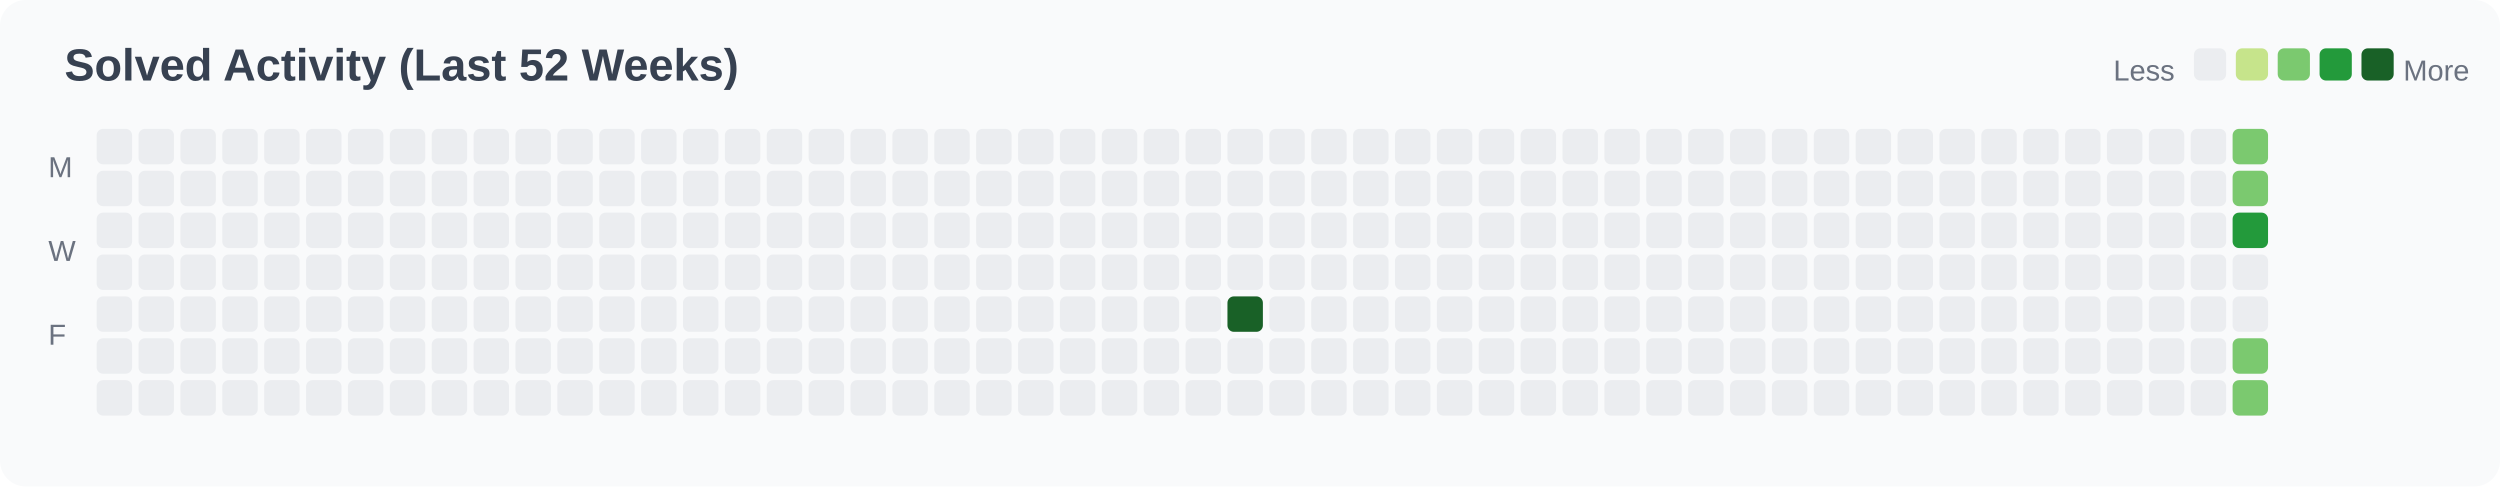
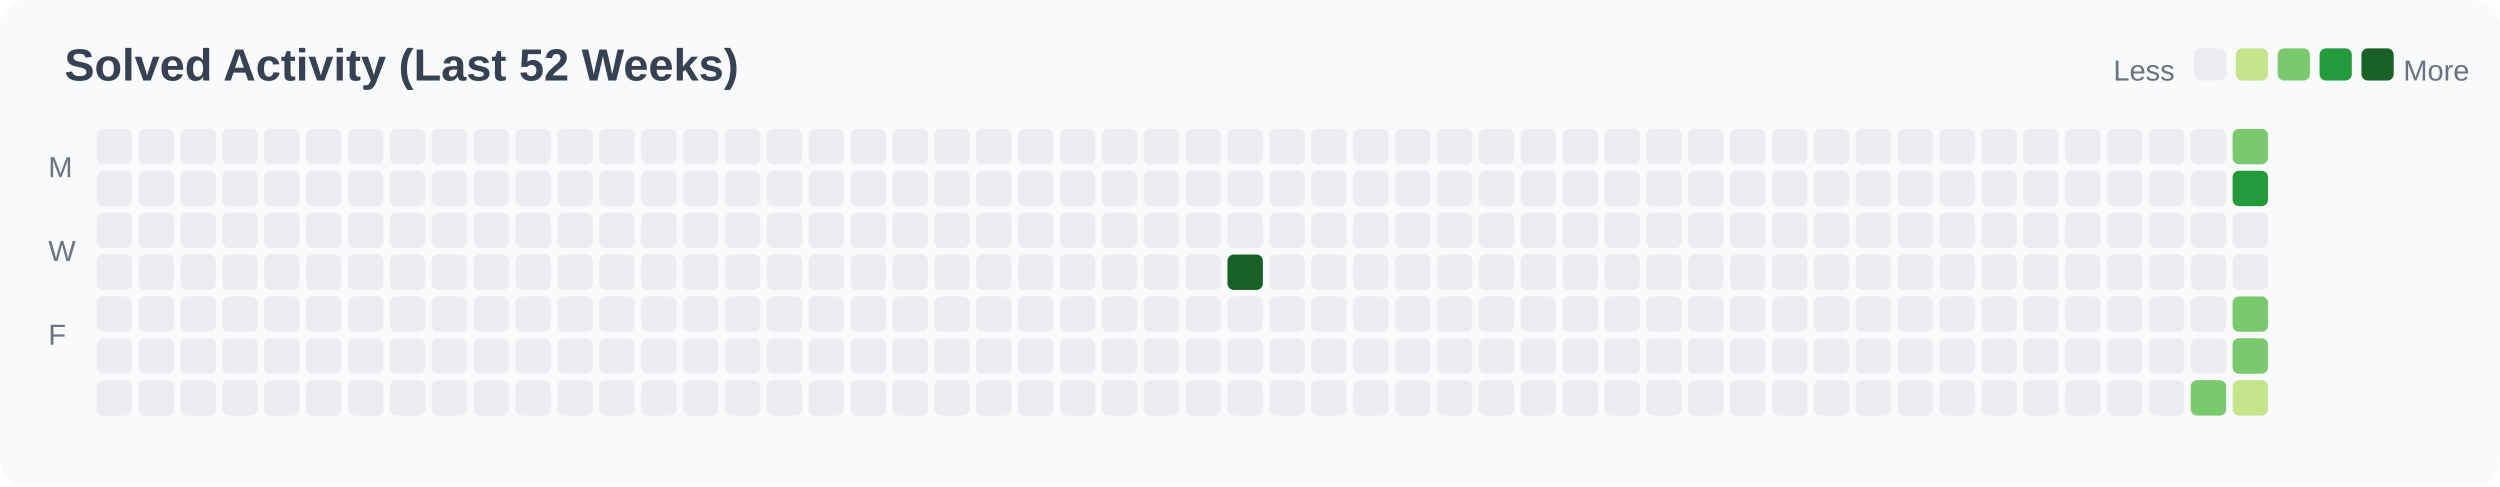
<svg xmlns="http://www.w3.org/2000/svg" width="776" height="151" viewBox="0 0 776 151">
  <style>
    .bg-panel { fill: #f9fafb; }
    .text-primary { fill: #374151; }
    .text-secondary { fill: #6b7280; }
    .activity-0 { fill: #ebedf0; }
    .activity-1 { fill: #c6e48b; }
    .activity-2 { fill: #7bc96f; }
    .activity-3 { fill: #239a3b; }
    .activity-4 { fill: #196127; }

    @media (prefers-color-scheme: dark) {
      .bg-panel { fill: #1f2937; }
      .text-primary { fill: #f9fafb; }
      .text-secondary { fill: #9ca3af; }
      .activity-0 { fill: #374151; }
      .activity-1 { fill: #365314; }
      .activity-2 { fill: #4d7c0f; }
      .activity-3 { fill: #65a30d; }
      .activity-4 { fill: #84cc16; }
    }
  </style>
  <rect width="776" height="151" class="bg-panel" rx="8" />
  <text x="20" y="25" font-family="Arial, sans-serif" font-size="14" font-weight="bold" class="text-primary">
    Solved Activity (Last 52 Weeks)
  </text>
  <text x="15" y="55" font-family="Arial, sans-serif" font-size="9" class="text-secondary">M</text>
  <text x="15" y="81" font-family="Arial, sans-serif" font-size="9" class="text-secondary">W</text>
  <text x="15" y="107" font-family="Arial, sans-serif" font-size="9" class="text-secondary">F</text>
  <rect x="30" y="40" width="11" height="11" class="activity-0" rx="2" />
  <rect x="30" y="53" width="11" height="11" class="activity-0" rx="2" />
  <rect x="30" y="66" width="11" height="11" class="activity-0" rx="2" />
  <rect x="30" y="79" width="11" height="11" class="activity-0" rx="2" />
  <rect x="30" y="92" width="11" height="11" class="activity-0" rx="2" />
  <rect x="30" y="105" width="11" height="11" class="activity-0" rx="2" />
  <rect x="30" y="118" width="11" height="11" class="activity-0" rx="2" />
  <rect x="43" y="40" width="11" height="11" class="activity-0" rx="2" />
  <rect x="43" y="53" width="11" height="11" class="activity-0" rx="2" />
  <rect x="43" y="66" width="11" height="11" class="activity-0" rx="2" />
  <rect x="43" y="79" width="11" height="11" class="activity-0" rx="2" />
  <rect x="43" y="92" width="11" height="11" class="activity-0" rx="2" />
  <rect x="43" y="105" width="11" height="11" class="activity-0" rx="2" />
  <rect x="43" y="118" width="11" height="11" class="activity-0" rx="2" />
  <rect x="56" y="40" width="11" height="11" class="activity-0" rx="2" />
  <rect x="56" y="53" width="11" height="11" class="activity-0" rx="2" />
  <rect x="56" y="66" width="11" height="11" class="activity-0" rx="2" />
  <rect x="56" y="79" width="11" height="11" class="activity-0" rx="2" />
  <rect x="56" y="92" width="11" height="11" class="activity-0" rx="2" />
  <rect x="56" y="105" width="11" height="11" class="activity-0" rx="2" />
  <rect x="56" y="118" width="11" height="11" class="activity-0" rx="2" />
  <rect x="69" y="40" width="11" height="11" class="activity-0" rx="2" />
  <rect x="69" y="53" width="11" height="11" class="activity-0" rx="2" />
  <rect x="69" y="66" width="11" height="11" class="activity-0" rx="2" />
  <rect x="69" y="79" width="11" height="11" class="activity-0" rx="2" />
  <rect x="69" y="92" width="11" height="11" class="activity-0" rx="2" />
  <rect x="69" y="105" width="11" height="11" class="activity-0" rx="2" />
  <rect x="69" y="118" width="11" height="11" class="activity-0" rx="2" />
  <rect x="82" y="40" width="11" height="11" class="activity-0" rx="2" />
  <rect x="82" y="53" width="11" height="11" class="activity-0" rx="2" />
  <rect x="82" y="66" width="11" height="11" class="activity-0" rx="2" />
  <rect x="82" y="79" width="11" height="11" class="activity-0" rx="2" />
  <rect x="82" y="92" width="11" height="11" class="activity-0" rx="2" />
  <rect x="82" y="105" width="11" height="11" class="activity-0" rx="2" />
  <rect x="82" y="118" width="11" height="11" class="activity-0" rx="2" />
  <rect x="95" y="40" width="11" height="11" class="activity-0" rx="2" />
  <rect x="95" y="53" width="11" height="11" class="activity-0" rx="2" />
  <rect x="95" y="66" width="11" height="11" class="activity-0" rx="2" />
  <rect x="95" y="79" width="11" height="11" class="activity-0" rx="2" />
  <rect x="95" y="92" width="11" height="11" class="activity-0" rx="2" />
  <rect x="95" y="105" width="11" height="11" class="activity-0" rx="2" />
  <rect x="95" y="118" width="11" height="11" class="activity-0" rx="2" />
  <rect x="108" y="40" width="11" height="11" class="activity-0" rx="2" />
  <rect x="108" y="53" width="11" height="11" class="activity-0" rx="2" />
  <rect x="108" y="66" width="11" height="11" class="activity-0" rx="2" />
  <rect x="108" y="79" width="11" height="11" class="activity-0" rx="2" />
  <rect x="108" y="92" width="11" height="11" class="activity-0" rx="2" />
  <rect x="108" y="105" width="11" height="11" class="activity-0" rx="2" />
  <rect x="108" y="118" width="11" height="11" class="activity-0" rx="2" />
  <rect x="121" y="40" width="11" height="11" class="activity-0" rx="2" />
  <rect x="121" y="53" width="11" height="11" class="activity-0" rx="2" />
  <rect x="121" y="66" width="11" height="11" class="activity-0" rx="2" />
  <rect x="121" y="79" width="11" height="11" class="activity-0" rx="2" />
  <rect x="121" y="92" width="11" height="11" class="activity-0" rx="2" />
  <rect x="121" y="105" width="11" height="11" class="activity-0" rx="2" />
  <rect x="121" y="118" width="11" height="11" class="activity-0" rx="2" />
  <rect x="134" y="40" width="11" height="11" class="activity-0" rx="2" />
  <rect x="134" y="53" width="11" height="11" class="activity-0" rx="2" />
  <rect x="134" y="66" width="11" height="11" class="activity-0" rx="2" />
  <rect x="134" y="79" width="11" height="11" class="activity-0" rx="2" />
  <rect x="134" y="92" width="11" height="11" class="activity-0" rx="2" />
  <rect x="134" y="105" width="11" height="11" class="activity-0" rx="2" />
  <rect x="134" y="118" width="11" height="11" class="activity-0" rx="2" />
  <rect x="147" y="40" width="11" height="11" class="activity-0" rx="2" />
  <rect x="147" y="53" width="11" height="11" class="activity-0" rx="2" />
  <rect x="147" y="66" width="11" height="11" class="activity-0" rx="2" />
  <rect x="147" y="79" width="11" height="11" class="activity-0" rx="2" />
  <rect x="147" y="92" width="11" height="11" class="activity-0" rx="2" />
  <rect x="147" y="105" width="11" height="11" class="activity-0" rx="2" />
  <rect x="147" y="118" width="11" height="11" class="activity-0" rx="2" />
  <rect x="160" y="40" width="11" height="11" class="activity-0" rx="2" />
  <rect x="160" y="53" width="11" height="11" class="activity-0" rx="2" />
  <rect x="160" y="66" width="11" height="11" class="activity-0" rx="2" />
  <rect x="160" y="79" width="11" height="11" class="activity-0" rx="2" />
  <rect x="160" y="92" width="11" height="11" class="activity-0" rx="2" />
  <rect x="160" y="105" width="11" height="11" class="activity-0" rx="2" />
  <rect x="160" y="118" width="11" height="11" class="activity-0" rx="2" />
  <rect x="173" y="40" width="11" height="11" class="activity-0" rx="2" />
  <rect x="173" y="53" width="11" height="11" class="activity-0" rx="2" />
  <rect x="173" y="66" width="11" height="11" class="activity-0" rx="2" />
  <rect x="173" y="79" width="11" height="11" class="activity-0" rx="2" />
  <rect x="173" y="92" width="11" height="11" class="activity-0" rx="2" />
  <rect x="173" y="105" width="11" height="11" class="activity-0" rx="2" />
  <rect x="173" y="118" width="11" height="11" class="activity-0" rx="2" />
  <rect x="186" y="40" width="11" height="11" class="activity-0" rx="2" />
  <rect x="186" y="53" width="11" height="11" class="activity-0" rx="2" />
  <rect x="186" y="66" width="11" height="11" class="activity-0" rx="2" />
  <rect x="186" y="79" width="11" height="11" class="activity-0" rx="2" />
  <rect x="186" y="92" width="11" height="11" class="activity-0" rx="2" />
  <rect x="186" y="105" width="11" height="11" class="activity-0" rx="2" />
  <rect x="186" y="118" width="11" height="11" class="activity-0" rx="2" />
  <rect x="199" y="40" width="11" height="11" class="activity-0" rx="2" />
  <rect x="199" y="53" width="11" height="11" class="activity-0" rx="2" />
  <rect x="199" y="66" width="11" height="11" class="activity-0" rx="2" />
  <rect x="199" y="79" width="11" height="11" class="activity-0" rx="2" />
  <rect x="199" y="92" width="11" height="11" class="activity-0" rx="2" />
  <rect x="199" y="105" width="11" height="11" class="activity-0" rx="2" />
  <rect x="199" y="118" width="11" height="11" class="activity-0" rx="2" />
  <rect x="212" y="40" width="11" height="11" class="activity-0" rx="2" />
  <rect x="212" y="53" width="11" height="11" class="activity-0" rx="2" />
  <rect x="212" y="66" width="11" height="11" class="activity-0" rx="2" />
  <rect x="212" y="79" width="11" height="11" class="activity-0" rx="2" />
  <rect x="212" y="92" width="11" height="11" class="activity-0" rx="2" />
  <rect x="212" y="105" width="11" height="11" class="activity-0" rx="2" />
  <rect x="212" y="118" width="11" height="11" class="activity-0" rx="2" />
  <rect x="225" y="40" width="11" height="11" class="activity-0" rx="2" />
  <rect x="225" y="53" width="11" height="11" class="activity-0" rx="2" />
  <rect x="225" y="66" width="11" height="11" class="activity-0" rx="2" />
  <rect x="225" y="79" width="11" height="11" class="activity-0" rx="2" />
  <rect x="225" y="92" width="11" height="11" class="activity-0" rx="2" />
  <rect x="225" y="105" width="11" height="11" class="activity-0" rx="2" />
  <rect x="225" y="118" width="11" height="11" class="activity-0" rx="2" />
  <rect x="238" y="40" width="11" height="11" class="activity-0" rx="2" />
  <rect x="238" y="53" width="11" height="11" class="activity-0" rx="2" />
  <rect x="238" y="66" width="11" height="11" class="activity-0" rx="2" />
  <rect x="238" y="79" width="11" height="11" class="activity-0" rx="2" />
  <rect x="238" y="92" width="11" height="11" class="activity-0" rx="2" />
  <rect x="238" y="105" width="11" height="11" class="activity-0" rx="2" />
  <rect x="238" y="118" width="11" height="11" class="activity-0" rx="2" />
  <rect x="251" y="40" width="11" height="11" class="activity-0" rx="2" />
  <rect x="251" y="53" width="11" height="11" class="activity-0" rx="2" />
  <rect x="251" y="66" width="11" height="11" class="activity-0" rx="2" />
  <rect x="251" y="79" width="11" height="11" class="activity-0" rx="2" />
  <rect x="251" y="92" width="11" height="11" class="activity-0" rx="2" />
  <rect x="251" y="105" width="11" height="11" class="activity-0" rx="2" />
  <rect x="251" y="118" width="11" height="11" class="activity-0" rx="2" />
  <rect x="264" y="40" width="11" height="11" class="activity-0" rx="2" />
  <rect x="264" y="53" width="11" height="11" class="activity-0" rx="2" />
  <rect x="264" y="66" width="11" height="11" class="activity-0" rx="2" />
  <rect x="264" y="79" width="11" height="11" class="activity-0" rx="2" />
  <rect x="264" y="92" width="11" height="11" class="activity-0" rx="2" />
  <rect x="264" y="105" width="11" height="11" class="activity-0" rx="2" />
  <rect x="264" y="118" width="11" height="11" class="activity-0" rx="2" />
  <rect x="277" y="40" width="11" height="11" class="activity-0" rx="2" />
  <rect x="277" y="53" width="11" height="11" class="activity-0" rx="2" />
  <rect x="277" y="66" width="11" height="11" class="activity-0" rx="2" />
  <rect x="277" y="79" width="11" height="11" class="activity-0" rx="2" />
  <rect x="277" y="92" width="11" height="11" class="activity-0" rx="2" />
  <rect x="277" y="105" width="11" height="11" class="activity-0" rx="2" />
  <rect x="277" y="118" width="11" height="11" class="activity-0" rx="2" />
  <rect x="290" y="40" width="11" height="11" class="activity-0" rx="2" />
  <rect x="290" y="53" width="11" height="11" class="activity-0" rx="2" />
  <rect x="290" y="66" width="11" height="11" class="activity-0" rx="2" />
  <rect x="290" y="79" width="11" height="11" class="activity-0" rx="2" />
  <rect x="290" y="92" width="11" height="11" class="activity-0" rx="2" />
  <rect x="290" y="105" width="11" height="11" class="activity-0" rx="2" />
  <rect x="290" y="118" width="11" height="11" class="activity-0" rx="2" />
  <rect x="303" y="40" width="11" height="11" class="activity-0" rx="2" />
  <rect x="303" y="53" width="11" height="11" class="activity-0" rx="2" />
  <rect x="303" y="66" width="11" height="11" class="activity-0" rx="2" />
  <rect x="303" y="79" width="11" height="11" class="activity-0" rx="2" />
  <rect x="303" y="92" width="11" height="11" class="activity-0" rx="2" />
  <rect x="303" y="105" width="11" height="11" class="activity-0" rx="2" />
  <rect x="303" y="118" width="11" height="11" class="activity-0" rx="2" />
  <rect x="316" y="40" width="11" height="11" class="activity-0" rx="2" />
  <rect x="316" y="53" width="11" height="11" class="activity-0" rx="2" />
  <rect x="316" y="66" width="11" height="11" class="activity-0" rx="2" />
  <rect x="316" y="79" width="11" height="11" class="activity-0" rx="2" />
  <rect x="316" y="92" width="11" height="11" class="activity-0" rx="2" />
  <rect x="316" y="105" width="11" height="11" class="activity-0" rx="2" />
  <rect x="316" y="118" width="11" height="11" class="activity-0" rx="2" />
  <rect x="329" y="40" width="11" height="11" class="activity-0" rx="2" />
  <rect x="329" y="53" width="11" height="11" class="activity-0" rx="2" />
  <rect x="329" y="66" width="11" height="11" class="activity-0" rx="2" />
  <rect x="329" y="79" width="11" height="11" class="activity-0" rx="2" />
  <rect x="329" y="92" width="11" height="11" class="activity-0" rx="2" />
  <rect x="329" y="105" width="11" height="11" class="activity-0" rx="2" />
  <rect x="329" y="118" width="11" height="11" class="activity-0" rx="2" />
  <rect x="342" y="40" width="11" height="11" class="activity-0" rx="2" />
  <rect x="342" y="53" width="11" height="11" class="activity-0" rx="2" />
  <rect x="342" y="66" width="11" height="11" class="activity-0" rx="2" />
  <rect x="342" y="79" width="11" height="11" class="activity-0" rx="2" />
  <rect x="342" y="92" width="11" height="11" class="activity-0" rx="2" />
  <rect x="342" y="105" width="11" height="11" class="activity-0" rx="2" />
  <rect x="342" y="118" width="11" height="11" class="activity-0" rx="2" />
  <rect x="355" y="40" width="11" height="11" class="activity-0" rx="2" />
  <rect x="355" y="53" width="11" height="11" class="activity-0" rx="2" />
  <rect x="355" y="66" width="11" height="11" class="activity-0" rx="2" />
  <rect x="355" y="79" width="11" height="11" class="activity-0" rx="2" />
  <rect x="355" y="92" width="11" height="11" class="activity-0" rx="2" />
  <rect x="355" y="105" width="11" height="11" class="activity-0" rx="2" />
  <rect x="355" y="118" width="11" height="11" class="activity-0" rx="2" />
  <rect x="368" y="40" width="11" height="11" class="activity-0" rx="2" />
  <rect x="368" y="53" width="11" height="11" class="activity-0" rx="2" />
  <rect x="368" y="66" width="11" height="11" class="activity-0" rx="2" />
  <rect x="368" y="79" width="11" height="11" class="activity-0" rx="2" />
  <rect x="368" y="92" width="11" height="11" class="activity-0" rx="2" />
  <rect x="368" y="105" width="11" height="11" class="activity-0" rx="2" />
  <rect x="368" y="118" width="11" height="11" class="activity-0" rx="2" />
  <rect x="381" y="40" width="11" height="11" class="activity-0" rx="2" />
  <rect x="381" y="53" width="11" height="11" class="activity-0" rx="2" />
  <rect x="381" y="66" width="11" height="11" class="activity-0" rx="2" />
-   <rect x="381" y="79" width="11" height="11" class="activity-0" rx="2" />
-   <rect x="381" y="92" width="11" height="11" class="activity-4" rx="2" />
+   <rect x="381" y="79" width="11" height="11" class="activity-4" rx="2" />
+   <rect x="381" y="92" width="11" height="11" class="activity-0" rx="2" />
  <rect x="381" y="105" width="11" height="11" class="activity-0" rx="2" />
  <rect x="381" y="118" width="11" height="11" class="activity-0" rx="2" />
  <rect x="394" y="40" width="11" height="11" class="activity-0" rx="2" />
  <rect x="394" y="53" width="11" height="11" class="activity-0" rx="2" />
  <rect x="394" y="66" width="11" height="11" class="activity-0" rx="2" />
  <rect x="394" y="79" width="11" height="11" class="activity-0" rx="2" />
  <rect x="394" y="92" width="11" height="11" class="activity-0" rx="2" />
  <rect x="394" y="105" width="11" height="11" class="activity-0" rx="2" />
  <rect x="394" y="118" width="11" height="11" class="activity-0" rx="2" />
  <rect x="407" y="40" width="11" height="11" class="activity-0" rx="2" />
  <rect x="407" y="53" width="11" height="11" class="activity-0" rx="2" />
  <rect x="407" y="66" width="11" height="11" class="activity-0" rx="2" />
  <rect x="407" y="79" width="11" height="11" class="activity-0" rx="2" />
  <rect x="407" y="92" width="11" height="11" class="activity-0" rx="2" />
  <rect x="407" y="105" width="11" height="11" class="activity-0" rx="2" />
  <rect x="407" y="118" width="11" height="11" class="activity-0" rx="2" />
  <rect x="420" y="40" width="11" height="11" class="activity-0" rx="2" />
  <rect x="420" y="53" width="11" height="11" class="activity-0" rx="2" />
  <rect x="420" y="66" width="11" height="11" class="activity-0" rx="2" />
  <rect x="420" y="79" width="11" height="11" class="activity-0" rx="2" />
  <rect x="420" y="92" width="11" height="11" class="activity-0" rx="2" />
  <rect x="420" y="105" width="11" height="11" class="activity-0" rx="2" />
  <rect x="420" y="118" width="11" height="11" class="activity-0" rx="2" />
  <rect x="433" y="40" width="11" height="11" class="activity-0" rx="2" />
  <rect x="433" y="53" width="11" height="11" class="activity-0" rx="2" />
  <rect x="433" y="66" width="11" height="11" class="activity-0" rx="2" />
  <rect x="433" y="79" width="11" height="11" class="activity-0" rx="2" />
  <rect x="433" y="92" width="11" height="11" class="activity-0" rx="2" />
  <rect x="433" y="105" width="11" height="11" class="activity-0" rx="2" />
  <rect x="433" y="118" width="11" height="11" class="activity-0" rx="2" />
  <rect x="446" y="40" width="11" height="11" class="activity-0" rx="2" />
  <rect x="446" y="53" width="11" height="11" class="activity-0" rx="2" />
  <rect x="446" y="66" width="11" height="11" class="activity-0" rx="2" />
  <rect x="446" y="79" width="11" height="11" class="activity-0" rx="2" />
  <rect x="446" y="92" width="11" height="11" class="activity-0" rx="2" />
  <rect x="446" y="105" width="11" height="11" class="activity-0" rx="2" />
  <rect x="446" y="118" width="11" height="11" class="activity-0" rx="2" />
  <rect x="459" y="40" width="11" height="11" class="activity-0" rx="2" />
  <rect x="459" y="53" width="11" height="11" class="activity-0" rx="2" />
  <rect x="459" y="66" width="11" height="11" class="activity-0" rx="2" />
  <rect x="459" y="79" width="11" height="11" class="activity-0" rx="2" />
  <rect x="459" y="92" width="11" height="11" class="activity-0" rx="2" />
  <rect x="459" y="105" width="11" height="11" class="activity-0" rx="2" />
  <rect x="459" y="118" width="11" height="11" class="activity-0" rx="2" />
  <rect x="472" y="40" width="11" height="11" class="activity-0" rx="2" />
  <rect x="472" y="53" width="11" height="11" class="activity-0" rx="2" />
  <rect x="472" y="66" width="11" height="11" class="activity-0" rx="2" />
  <rect x="472" y="79" width="11" height="11" class="activity-0" rx="2" />
  <rect x="472" y="92" width="11" height="11" class="activity-0" rx="2" />
  <rect x="472" y="105" width="11" height="11" class="activity-0" rx="2" />
  <rect x="472" y="118" width="11" height="11" class="activity-0" rx="2" />
  <rect x="485" y="40" width="11" height="11" class="activity-0" rx="2" />
  <rect x="485" y="53" width="11" height="11" class="activity-0" rx="2" />
  <rect x="485" y="66" width="11" height="11" class="activity-0" rx="2" />
  <rect x="485" y="79" width="11" height="11" class="activity-0" rx="2" />
  <rect x="485" y="92" width="11" height="11" class="activity-0" rx="2" />
  <rect x="485" y="105" width="11" height="11" class="activity-0" rx="2" />
  <rect x="485" y="118" width="11" height="11" class="activity-0" rx="2" />
  <rect x="498" y="40" width="11" height="11" class="activity-0" rx="2" />
  <rect x="498" y="53" width="11" height="11" class="activity-0" rx="2" />
  <rect x="498" y="66" width="11" height="11" class="activity-0" rx="2" />
  <rect x="498" y="79" width="11" height="11" class="activity-0" rx="2" />
  <rect x="498" y="92" width="11" height="11" class="activity-0" rx="2" />
  <rect x="498" y="105" width="11" height="11" class="activity-0" rx="2" />
  <rect x="498" y="118" width="11" height="11" class="activity-0" rx="2" />
  <rect x="511" y="40" width="11" height="11" class="activity-0" rx="2" />
  <rect x="511" y="53" width="11" height="11" class="activity-0" rx="2" />
  <rect x="511" y="66" width="11" height="11" class="activity-0" rx="2" />
  <rect x="511" y="79" width="11" height="11" class="activity-0" rx="2" />
  <rect x="511" y="92" width="11" height="11" class="activity-0" rx="2" />
  <rect x="511" y="105" width="11" height="11" class="activity-0" rx="2" />
  <rect x="511" y="118" width="11" height="11" class="activity-0" rx="2" />
  <rect x="524" y="40" width="11" height="11" class="activity-0" rx="2" />
  <rect x="524" y="53" width="11" height="11" class="activity-0" rx="2" />
  <rect x="524" y="66" width="11" height="11" class="activity-0" rx="2" />
  <rect x="524" y="79" width="11" height="11" class="activity-0" rx="2" />
  <rect x="524" y="92" width="11" height="11" class="activity-0" rx="2" />
  <rect x="524" y="105" width="11" height="11" class="activity-0" rx="2" />
  <rect x="524" y="118" width="11" height="11" class="activity-0" rx="2" />
  <rect x="537" y="40" width="11" height="11" class="activity-0" rx="2" />
  <rect x="537" y="53" width="11" height="11" class="activity-0" rx="2" />
  <rect x="537" y="66" width="11" height="11" class="activity-0" rx="2" />
  <rect x="537" y="79" width="11" height="11" class="activity-0" rx="2" />
  <rect x="537" y="92" width="11" height="11" class="activity-0" rx="2" />
  <rect x="537" y="105" width="11" height="11" class="activity-0" rx="2" />
  <rect x="537" y="118" width="11" height="11" class="activity-0" rx="2" />
  <rect x="550" y="40" width="11" height="11" class="activity-0" rx="2" />
  <rect x="550" y="53" width="11" height="11" class="activity-0" rx="2" />
  <rect x="550" y="66" width="11" height="11" class="activity-0" rx="2" />
  <rect x="550" y="79" width="11" height="11" class="activity-0" rx="2" />
  <rect x="550" y="92" width="11" height="11" class="activity-0" rx="2" />
  <rect x="550" y="105" width="11" height="11" class="activity-0" rx="2" />
  <rect x="550" y="118" width="11" height="11" class="activity-0" rx="2" />
  <rect x="563" y="40" width="11" height="11" class="activity-0" rx="2" />
  <rect x="563" y="53" width="11" height="11" class="activity-0" rx="2" />
  <rect x="563" y="66" width="11" height="11" class="activity-0" rx="2" />
  <rect x="563" y="79" width="11" height="11" class="activity-0" rx="2" />
  <rect x="563" y="92" width="11" height="11" class="activity-0" rx="2" />
  <rect x="563" y="105" width="11" height="11" class="activity-0" rx="2" />
  <rect x="563" y="118" width="11" height="11" class="activity-0" rx="2" />
  <rect x="576" y="40" width="11" height="11" class="activity-0" rx="2" />
  <rect x="576" y="53" width="11" height="11" class="activity-0" rx="2" />
  <rect x="576" y="66" width="11" height="11" class="activity-0" rx="2" />
  <rect x="576" y="79" width="11" height="11" class="activity-0" rx="2" />
  <rect x="576" y="92" width="11" height="11" class="activity-0" rx="2" />
  <rect x="576" y="105" width="11" height="11" class="activity-0" rx="2" />
  <rect x="576" y="118" width="11" height="11" class="activity-0" rx="2" />
  <rect x="589" y="40" width="11" height="11" class="activity-0" rx="2" />
  <rect x="589" y="53" width="11" height="11" class="activity-0" rx="2" />
  <rect x="589" y="66" width="11" height="11" class="activity-0" rx="2" />
  <rect x="589" y="79" width="11" height="11" class="activity-0" rx="2" />
  <rect x="589" y="92" width="11" height="11" class="activity-0" rx="2" />
  <rect x="589" y="105" width="11" height="11" class="activity-0" rx="2" />
  <rect x="589" y="118" width="11" height="11" class="activity-0" rx="2" />
  <rect x="602" y="40" width="11" height="11" class="activity-0" rx="2" />
  <rect x="602" y="53" width="11" height="11" class="activity-0" rx="2" />
  <rect x="602" y="66" width="11" height="11" class="activity-0" rx="2" />
  <rect x="602" y="79" width="11" height="11" class="activity-0" rx="2" />
  <rect x="602" y="92" width="11" height="11" class="activity-0" rx="2" />
  <rect x="602" y="105" width="11" height="11" class="activity-0" rx="2" />
  <rect x="602" y="118" width="11" height="11" class="activity-0" rx="2" />
  <rect x="615" y="40" width="11" height="11" class="activity-0" rx="2" />
  <rect x="615" y="53" width="11" height="11" class="activity-0" rx="2" />
  <rect x="615" y="66" width="11" height="11" class="activity-0" rx="2" />
  <rect x="615" y="79" width="11" height="11" class="activity-0" rx="2" />
  <rect x="615" y="92" width="11" height="11" class="activity-0" rx="2" />
  <rect x="615" y="105" width="11" height="11" class="activity-0" rx="2" />
  <rect x="615" y="118" width="11" height="11" class="activity-0" rx="2" />
  <rect x="628" y="40" width="11" height="11" class="activity-0" rx="2" />
  <rect x="628" y="53" width="11" height="11" class="activity-0" rx="2" />
  <rect x="628" y="66" width="11" height="11" class="activity-0" rx="2" />
  <rect x="628" y="79" width="11" height="11" class="activity-0" rx="2" />
  <rect x="628" y="92" width="11" height="11" class="activity-0" rx="2" />
  <rect x="628" y="105" width="11" height="11" class="activity-0" rx="2" />
  <rect x="628" y="118" width="11" height="11" class="activity-0" rx="2" />
  <rect x="641" y="40" width="11" height="11" class="activity-0" rx="2" />
  <rect x="641" y="53" width="11" height="11" class="activity-0" rx="2" />
  <rect x="641" y="66" width="11" height="11" class="activity-0" rx="2" />
  <rect x="641" y="79" width="11" height="11" class="activity-0" rx="2" />
  <rect x="641" y="92" width="11" height="11" class="activity-0" rx="2" />
  <rect x="641" y="105" width="11" height="11" class="activity-0" rx="2" />
  <rect x="641" y="118" width="11" height="11" class="activity-0" rx="2" />
  <rect x="654" y="40" width="11" height="11" class="activity-0" rx="2" />
  <rect x="654" y="53" width="11" height="11" class="activity-0" rx="2" />
  <rect x="654" y="66" width="11" height="11" class="activity-0" rx="2" />
  <rect x="654" y="79" width="11" height="11" class="activity-0" rx="2" />
  <rect x="654" y="92" width="11" height="11" class="activity-0" rx="2" />
  <rect x="654" y="105" width="11" height="11" class="activity-0" rx="2" />
  <rect x="654" y="118" width="11" height="11" class="activity-0" rx="2" />
  <rect x="667" y="40" width="11" height="11" class="activity-0" rx="2" />
  <rect x="667" y="53" width="11" height="11" class="activity-0" rx="2" />
  <rect x="667" y="66" width="11" height="11" class="activity-0" rx="2" />
  <rect x="667" y="79" width="11" height="11" class="activity-0" rx="2" />
  <rect x="667" y="92" width="11" height="11" class="activity-0" rx="2" />
  <rect x="667" y="105" width="11" height="11" class="activity-0" rx="2" />
  <rect x="667" y="118" width="11" height="11" class="activity-0" rx="2" />
  <rect x="680" y="40" width="11" height="11" class="activity-0" rx="2" />
  <rect x="680" y="53" width="11" height="11" class="activity-0" rx="2" />
  <rect x="680" y="66" width="11" height="11" class="activity-0" rx="2" />
  <rect x="680" y="79" width="11" height="11" class="activity-0" rx="2" />
  <rect x="680" y="92" width="11" height="11" class="activity-0" rx="2" />
  <rect x="680" y="105" width="11" height="11" class="activity-0" rx="2" />
-   <rect x="680" y="118" width="11" height="11" class="activity-0" rx="2" />
+   <rect x="680" y="118" width="11" height="11" class="activity-2" rx="2" />
  <rect x="693" y="40" width="11" height="11" class="activity-2" rx="2" />
-   <rect x="693" y="53" width="11" height="11" class="activity-2" rx="2" />
-   <rect x="693" y="66" width="11" height="11" class="activity-3" rx="2" />
+   <rect x="693" y="53" width="11" height="11" class="activity-3" rx="2" />
+   <rect x="693" y="66" width="11" height="11" class="activity-0" rx="2" />
  <rect x="693" y="79" width="11" height="11" class="activity-0" rx="2" />
-   <rect x="693" y="92" width="11" height="11" class="activity-0" rx="2" />
+   <rect x="693" y="92" width="11" height="11" class="activity-2" rx="2" />
  <rect x="693" y="105" width="11" height="11" class="activity-2" rx="2" />
-   <rect x="693" y="118" width="11" height="11" class="activity-2" rx="2" />
+   <rect x="693" y="118" width="11" height="11" class="activity-1" rx="2" />
  <text x="656" y="25" font-family="Arial, sans-serif" font-size="9" class="text-secondary">Less</text>
  <rect x="681" y="15" width="10" height="10" class="activity-0" rx="2" />
  <rect x="694" y="15" width="10" height="10" class="activity-1" rx="2" />
  <rect x="707" y="15" width="10" height="10" class="activity-2" rx="2" />
  <rect x="720" y="15" width="10" height="10" class="activity-3" rx="2" />
  <rect x="733" y="15" width="10" height="10" class="activity-4" rx="2" />
  <text x="746" y="25" font-family="Arial, sans-serif" font-size="9" class="text-secondary">More</text>
</svg>
